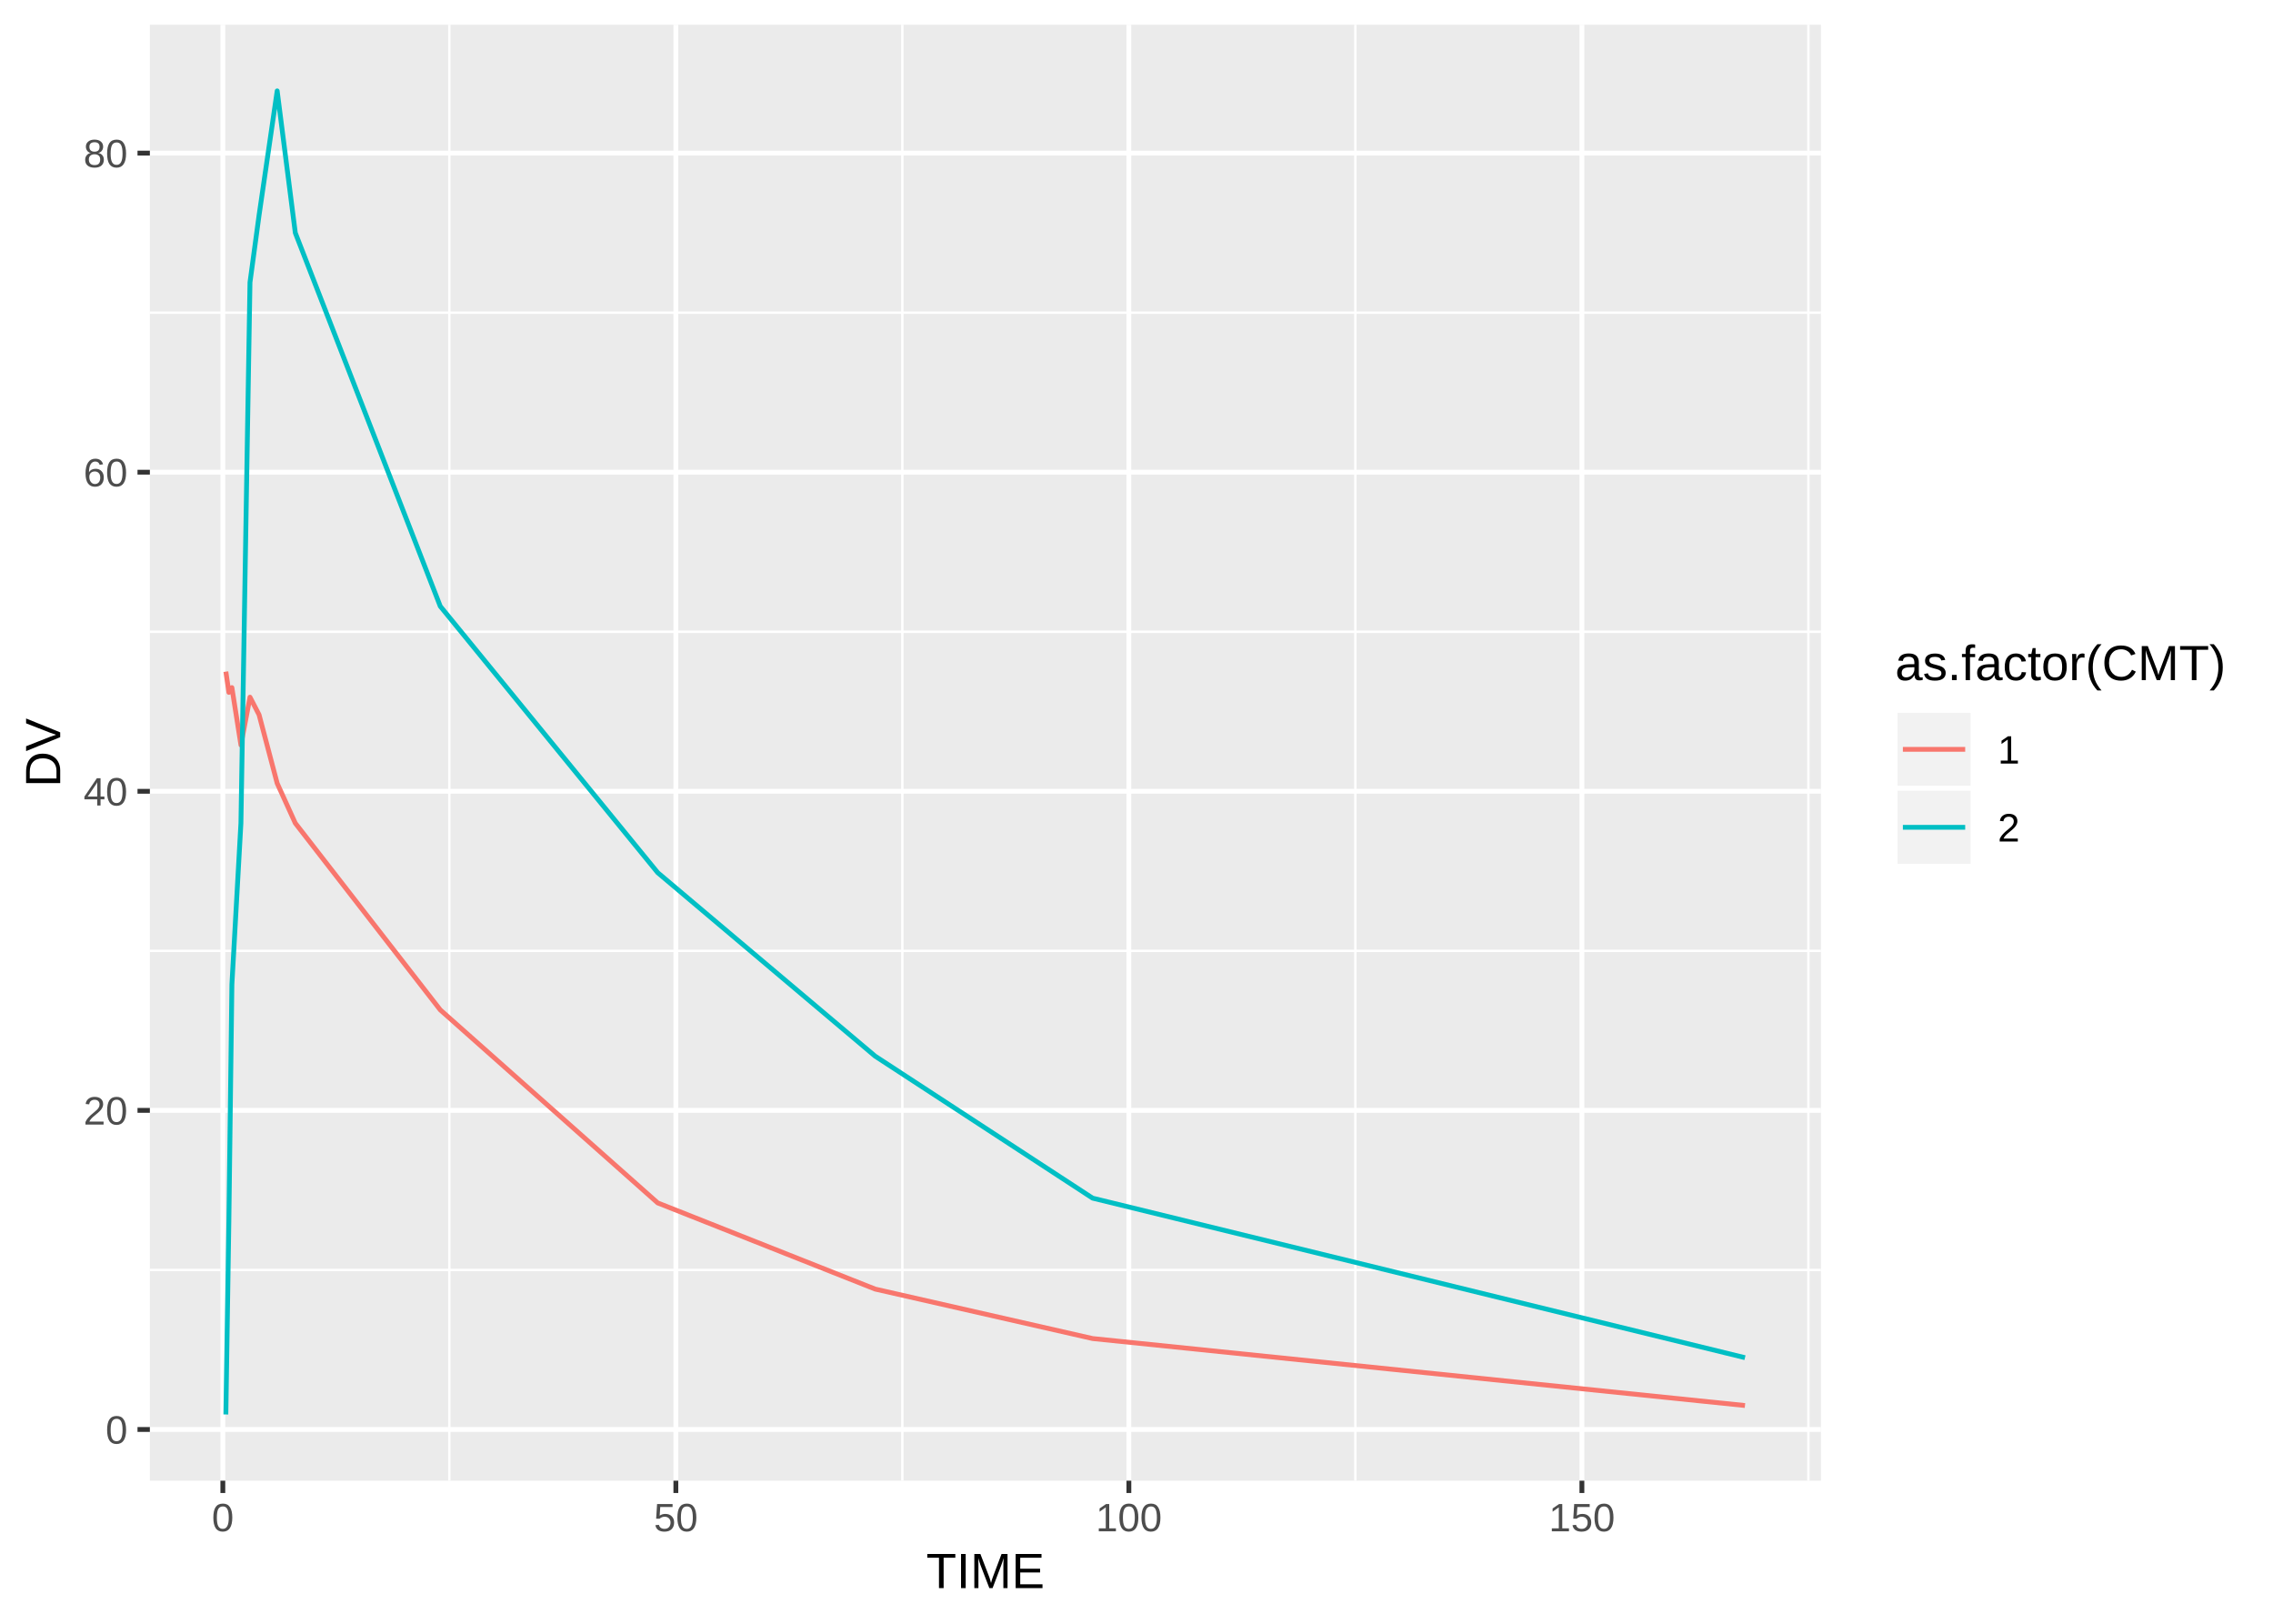
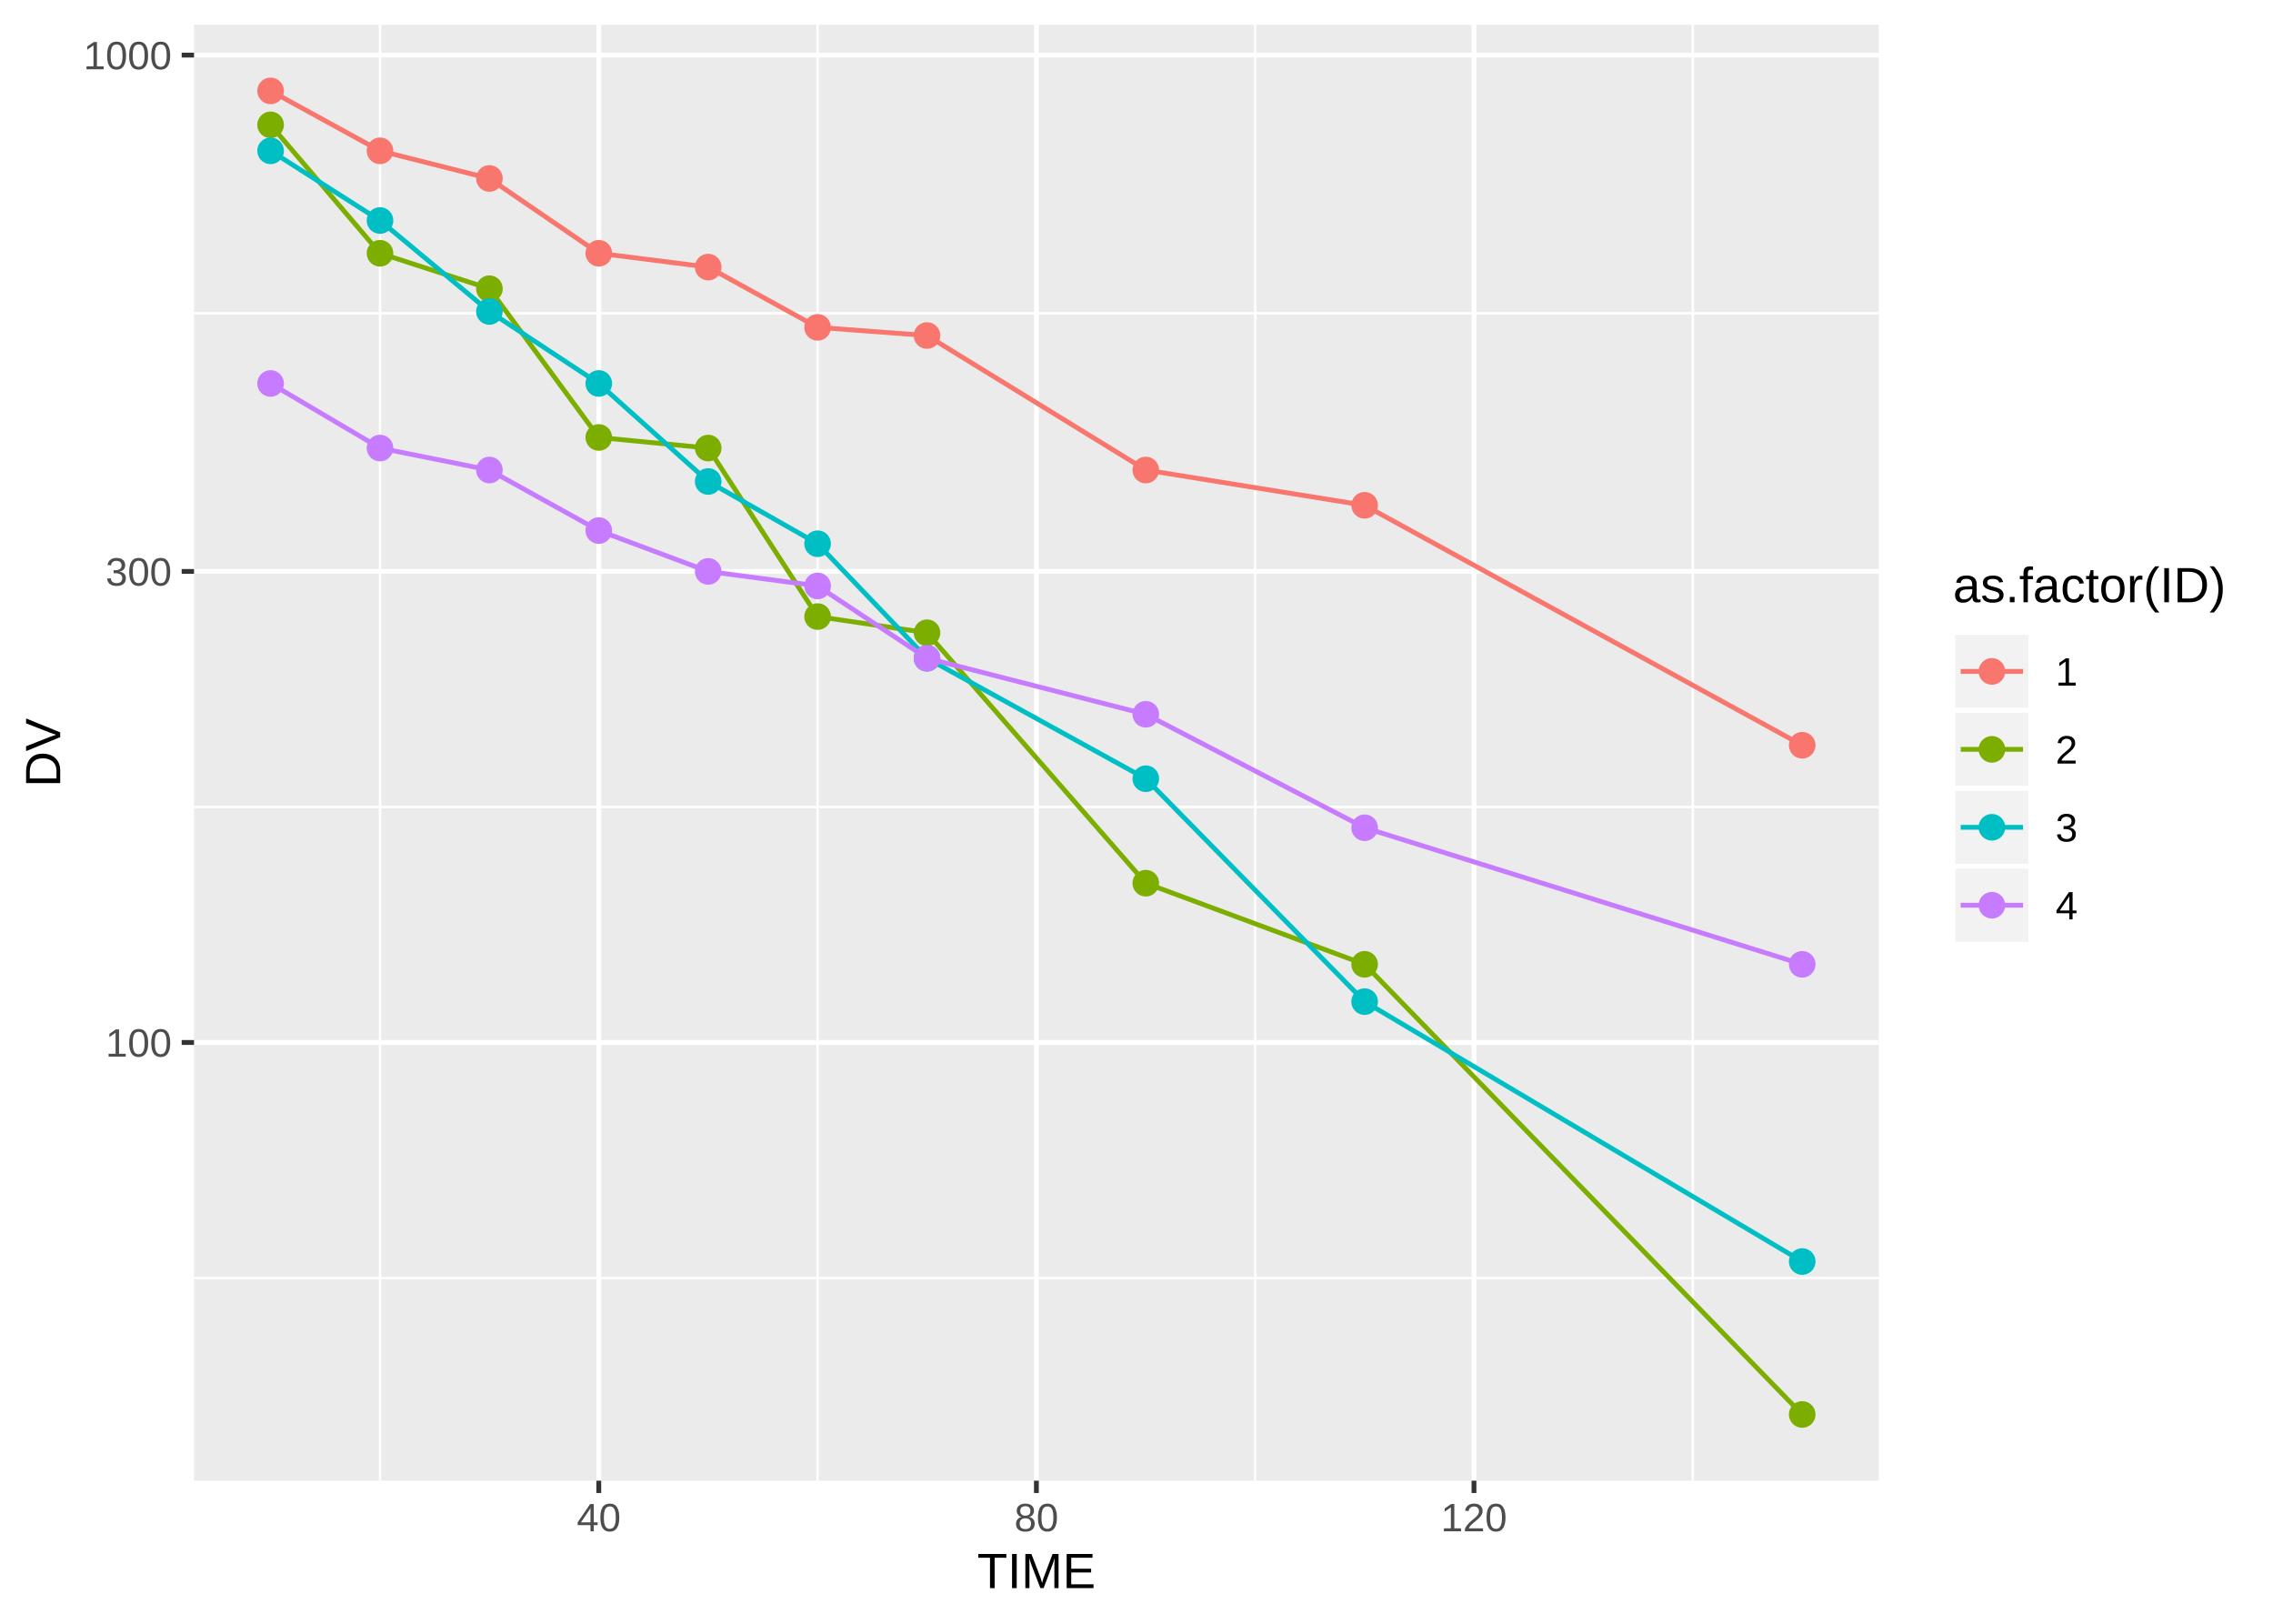
<svg xmlns="http://www.w3.org/2000/svg" viewBox="0 0 504.00 360.00">
  <defs>
    <style type="text/css">
    line, polyline, polygon, path, rect, circle {
      fill: none;
      stroke: #000000;
      stroke-linecap: round;
      stroke-linejoin: round;
      stroke-miterlimit: 10.00;
    }
  </style>
  </defs>
  <rect width="100%" height="100%" style="stroke: none; fill: #FFFFFF;" />
  <rect x="0.00" y="0.00" width="504.00" height="360.00" style="stroke-width: 1.07; stroke: #FFFFFF; fill: #FFFFFF;" />
  <defs>
-     <clipPath id="cpMzMuMjN8NDAzLjc2fDMyOC4yOHw1LjQ4">
-       <rect x="33.23" y="5.48" width="370.53" height="322.80" />
+     <clipPath id="cpNDMuMDJ8NDE2LjU5fDMyOC4yOHw1LjQ4">
+       <rect x="43.02" y="5.48" width="373.57" height="322.80" />
    </clipPath>
  </defs>
-   <rect x="33.23" y="5.48" width="370.53" height="322.80" style="stroke-width: 1.07; stroke: none; fill: #EBEBEB;" clip-path="url(#cpMzMuMjN8NDAzLjc2fDMyOC4yOHw1LjQ4)" />
-   <polyline points="33.23,281.56 403.76,281.56 " style="stroke-width: 0.53; stroke: #FFFFFF; stroke-linecap: butt;" clip-path="url(#cpMzMuMjN8NDAzLjc2fDMyOC4yOHw1LjQ4)" />
-   <polyline points="33.23,210.81 403.76,210.81 " style="stroke-width: 0.53; stroke: #FFFFFF; stroke-linecap: butt;" clip-path="url(#cpMzMuMjN8NDAzLjc2fDMyOC4yOHw1LjQ4)" />
-   <polyline points="33.23,140.07 403.76,140.07 " style="stroke-width: 0.53; stroke: #FFFFFF; stroke-linecap: butt;" clip-path="url(#cpMzMuMjN8NDAzLjc2fDMyOC4yOHw1LjQ4)" />
-   <polyline points="33.23,69.32 403.76,69.32 " style="stroke-width: 0.53; stroke: #FFFFFF; stroke-linecap: butt;" clip-path="url(#cpMzMuMjN8NDAzLjc2fDMyOC4yOHw1LjQ4)" />
-   <polyline points="99.63,328.28 99.63,5.48 " style="stroke-width: 0.53; stroke: #FFFFFF; stroke-linecap: butt;" clip-path="url(#cpMzMuMjN8NDAzLjc2fDMyOC4yOHw1LjQ4)" />
-   <polyline points="200.08,328.28 200.08,5.48 " style="stroke-width: 0.53; stroke: #FFFFFF; stroke-linecap: butt;" clip-path="url(#cpMzMuMjN8NDAzLjc2fDMyOC4yOHw1LjQ4)" />
-   <polyline points="300.53,328.28 300.53,5.48 " style="stroke-width: 0.53; stroke: #FFFFFF; stroke-linecap: butt;" clip-path="url(#cpMzMuMjN8NDAzLjc2fDMyOC4yOHw1LjQ4)" />
-   <polyline points="400.98,328.28 400.98,5.48 " style="stroke-width: 0.53; stroke: #FFFFFF; stroke-linecap: butt;" clip-path="url(#cpMzMuMjN8NDAzLjc2fDMyOC4yOHw1LjQ4)" />
-   <polyline points="33.23,316.93 403.76,316.93 " style="stroke-width: 1.07; stroke: #FFFFFF; stroke-linecap: butt;" clip-path="url(#cpMzMuMjN8NDAzLjc2fDMyOC4yOHw1LjQ4)" />
-   <polyline points="33.23,246.18 403.76,246.18 " style="stroke-width: 1.07; stroke: #FFFFFF; stroke-linecap: butt;" clip-path="url(#cpMzMuMjN8NDAzLjc2fDMyOC4yOHw1LjQ4)" />
-   <polyline points="33.23,175.44 403.76,175.44 " style="stroke-width: 1.07; stroke: #FFFFFF; stroke-linecap: butt;" clip-path="url(#cpMzMuMjN8NDAzLjc2fDMyOC4yOHw1LjQ4)" />
-   <polyline points="33.23,104.69 403.76,104.69 " style="stroke-width: 1.07; stroke: #FFFFFF; stroke-linecap: butt;" clip-path="url(#cpMzMuMjN8NDAzLjc2fDMyOC4yOHw1LjQ4)" />
-   <polyline points="33.23,33.95 403.76,33.95 " style="stroke-width: 1.07; stroke: #FFFFFF; stroke-linecap: butt;" clip-path="url(#cpMzMuMjN8NDAzLjc2fDMyOC4yOHw1LjQ4)" />
-   <polyline points="49.41,328.28 49.41,5.48 " style="stroke-width: 1.07; stroke: #FFFFFF; stroke-linecap: butt;" clip-path="url(#cpMzMuMjN8NDAzLjc2fDMyOC4yOHw1LjQ4)" />
-   <polyline points="149.86,328.28 149.86,5.48 " style="stroke-width: 1.07; stroke: #FFFFFF; stroke-linecap: butt;" clip-path="url(#cpMzMuMjN8NDAzLjc2fDMyOC4yOHw1LjQ4)" />
-   <polyline points="250.31,328.28 250.31,5.48 " style="stroke-width: 1.07; stroke: #FFFFFF; stroke-linecap: butt;" clip-path="url(#cpMzMuMjN8NDAzLjc2fDMyOC4yOHw1LjQ4)" />
-   <polyline points="350.76,328.28 350.76,5.48 " style="stroke-width: 1.07; stroke: #FFFFFF; stroke-linecap: butt;" clip-path="url(#cpMzMuMjN8NDAzLjc2fDMyOC4yOHw1LjQ4)" />
-   <polyline points="50.08,148.91 50.75,153.51 51.42,152.45 53.42,165.18 55.43,154.57 57.44,158.46 61.46,173.67 65.48,182.51 97.62,223.90 145.84,266.70 194.05,285.80 242.27,296.77 386.92,311.62 " style="stroke-width: 1.07; stroke: #F8766D; stroke-linecap: butt;" clip-path="url(#cpMzMuMjN8NDAzLjc2fDMyOC4yOHw1LjQ4)" />
-   <polyline points="50.08,313.60 50.75,270.59 51.42,218.24 53.42,182.51 55.43,62.60 57.44,47.74 61.46,20.15 65.48,51.63 97.62,134.41 145.84,193.48 194.05,234.16 242.27,265.64 386.92,301.01 " style="stroke-width: 1.07; stroke: #00BFC4; stroke-linecap: butt;" clip-path="url(#cpMzMuMjN8NDAzLjc2fDMyOC4yOHw1LjQ4)" />
+   <rect x="43.02" y="5.48" width="373.57" height="322.80" style="stroke-width: 1.07; stroke: none; fill: #EBEBEB;" clip-path="url(#cpNDMuMDJ8NDE2LjU5fDMyOC4yOHw1LjQ4)" />
+   <polyline points="43.02,283.35 416.59,283.35 " style="stroke-width: 0.53; stroke: #FFFFFF; stroke-linecap: butt;" clip-path="url(#cpNDMuMDJ8NDE2LjU5fDMyOC4yOHw1LjQ4)" />
+   <polyline points="43.02,178.91 416.59,178.91 " style="stroke-width: 0.53; stroke: #FFFFFF; stroke-linecap: butt;" clip-path="url(#cpNDMuMDJ8NDE2LjU5fDMyOC4yOHw1LjQ4)" />
+   <polyline points="43.02,69.46 416.59,69.46 " style="stroke-width: 0.53; stroke: #FFFFFF; stroke-linecap: butt;" clip-path="url(#cpNDMuMDJ8NDE2LjU5fDMyOC4yOHw1LjQ4)" />
+   <polyline points="84.26,328.28 84.26,5.48 " style="stroke-width: 0.53; stroke: #FFFFFF; stroke-linecap: butt;" clip-path="url(#cpNDMuMDJ8NDE2LjU5fDMyOC4yOHw1LjQ4)" />
+   <polyline points="181.29,328.28 181.29,5.48 " style="stroke-width: 0.53; stroke: #FFFFFF; stroke-linecap: butt;" clip-path="url(#cpNDMuMDJ8NDE2LjU5fDMyOC4yOHw1LjQ4)" />
+   <polyline points="278.32,328.28 278.32,5.48 " style="stroke-width: 0.53; stroke: #FFFFFF; stroke-linecap: butt;" clip-path="url(#cpNDMuMDJ8NDE2LjU5fDMyOC4yOHw1LjQ4)" />
+   <polyline points="375.35,328.28 375.35,5.48 " style="stroke-width: 0.53; stroke: #FFFFFF; stroke-linecap: butt;" clip-path="url(#cpNDMuMDJ8NDE2LjU5fDMyOC4yOHw1LjQ4)" />
+   <polyline points="43.02,231.13 416.59,231.13 " style="stroke-width: 1.07; stroke: #FFFFFF; stroke-linecap: butt;" clip-path="url(#cpNDMuMDJ8NDE2LjU5fDMyOC4yOHw1LjQ4)" />
+   <polyline points="43.02,126.69 416.59,126.69 " style="stroke-width: 1.07; stroke: #FFFFFF; stroke-linecap: butt;" clip-path="url(#cpNDMuMDJ8NDE2LjU5fDMyOC4yOHw1LjQ4)" />
+   <polyline points="43.02,12.22 416.59,12.22 " style="stroke-width: 1.07; stroke: #FFFFFF; stroke-linecap: butt;" clip-path="url(#cpNDMuMDJ8NDE2LjU5fDMyOC4yOHw1LjQ4)" />
+   <polyline points="132.77,328.28 132.77,5.48 " style="stroke-width: 1.07; stroke: #FFFFFF; stroke-linecap: butt;" clip-path="url(#cpNDMuMDJ8NDE2LjU5fDMyOC4yOHw1LjQ4)" />
+   <polyline points="229.80,328.28 229.80,5.48 " style="stroke-width: 1.07; stroke: #FFFFFF; stroke-linecap: butt;" clip-path="url(#cpNDMuMDJ8NDE2LjU5fDMyOC4yOHw1LjQ4)" />
+   <polyline points="326.83,328.28 326.83,5.48 " style="stroke-width: 1.07; stroke: #FFFFFF; stroke-linecap: butt;" clip-path="url(#cpNDMuMDJ8NDE2LjU5fDMyOC4yOHw1LjQ4)" />
+   <polyline points="60.00,20.15 84.26,33.44 108.52,39.57 132.77,56.15 157.03,59.22 181.29,72.58 205.55,74.39 254.06,104.21 302.58,112.03 399.61,165.23 " style="stroke-width: 1.07; stroke: #F8766D; stroke-linecap: butt;" clip-path="url(#cpNDMuMDJ8NDE2LjU5fDMyOC4yOHw1LjQ4)" />
+   <polyline points="60.00,27.68 84.26,56.15 108.52,64.01 132.77,96.99 157.03,99.34 181.29,136.70 205.55,140.29 254.06,195.81 302.58,213.80 399.61,313.60 " style="stroke-width: 1.07; stroke: #7CAE00; stroke-linecap: butt;" clip-path="url(#cpNDMuMDJ8NDE2LjU5fDMyOC4yOHw1LjQ4)" />
+   <polyline points="60.00,33.44 84.26,48.89 108.52,69.06 132.77,85.02 157.03,106.75 181.29,120.55 205.55,145.94 254.06,172.65 302.58,222.07 399.61,279.69 " style="stroke-width: 1.07; stroke: #00BFC4; stroke-linecap: butt;" clip-path="url(#cpNDMuMDJ8NDE2LjU5fDMyOC4yOHw1LjQ4)" />
+   <polyline points="60.00,85.02 84.26,99.34 108.52,104.21 132.77,117.63 157.03,126.69 181.29,129.91 205.55,145.94 254.06,158.36 302.58,183.52 399.61,213.80 " style="stroke-width: 1.07; stroke: #C77CFF; stroke-linecap: butt;" clip-path="url(#cpNDMuMDJ8NDE2LjU5fDMyOC4yOHw1LjQ4)" />
+   <circle cx="60.00" cy="20.15" r="1.95pt" style="stroke-width: 0.71; stroke: #F8766D; fill: #F8766D;" clip-path="url(#cpNDMuMDJ8NDE2LjU5fDMyOC4yOHw1LjQ4)" />
+   <circle cx="84.26" cy="33.44" r="1.95pt" style="stroke-width: 0.71; stroke: #F8766D; fill: #F8766D;" clip-path="url(#cpNDMuMDJ8NDE2LjU5fDMyOC4yOHw1LjQ4)" />
+   <circle cx="108.52" cy="39.57" r="1.95pt" style="stroke-width: 0.71; stroke: #F8766D; fill: #F8766D;" clip-path="url(#cpNDMuMDJ8NDE2LjU5fDMyOC4yOHw1LjQ4)" />
+   <circle cx="132.77" cy="56.15" r="1.95pt" style="stroke-width: 0.71; stroke: #F8766D; fill: #F8766D;" clip-path="url(#cpNDMuMDJ8NDE2LjU5fDMyOC4yOHw1LjQ4)" />
+   <circle cx="157.03" cy="59.22" r="1.95pt" style="stroke-width: 0.71; stroke: #F8766D; fill: #F8766D;" clip-path="url(#cpNDMuMDJ8NDE2LjU5fDMyOC4yOHw1LjQ4)" />
+   <circle cx="181.29" cy="72.58" r="1.95pt" style="stroke-width: 0.71; stroke: #F8766D; fill: #F8766D;" clip-path="url(#cpNDMuMDJ8NDE2LjU5fDMyOC4yOHw1LjQ4)" />
+   <circle cx="205.55" cy="74.39" r="1.95pt" style="stroke-width: 0.71; stroke: #F8766D; fill: #F8766D;" clip-path="url(#cpNDMuMDJ8NDE2LjU5fDMyOC4yOHw1LjQ4)" />
+   <circle cx="254.06" cy="104.21" r="1.95pt" style="stroke-width: 0.71; stroke: #F8766D; fill: #F8766D;" clip-path="url(#cpNDMuMDJ8NDE2LjU5fDMyOC4yOHw1LjQ4)" />
+   <circle cx="302.58" cy="112.03" r="1.95pt" style="stroke-width: 0.71; stroke: #F8766D; fill: #F8766D;" clip-path="url(#cpNDMuMDJ8NDE2LjU5fDMyOC4yOHw1LjQ4)" />
+   <circle cx="399.61" cy="165.23" r="1.95pt" style="stroke-width: 0.71; stroke: #F8766D; fill: #F8766D;" clip-path="url(#cpNDMuMDJ8NDE2LjU5fDMyOC4yOHw1LjQ4)" />
+   <circle cx="60.00" cy="27.68" r="1.95pt" style="stroke-width: 0.71; stroke: #7CAE00; fill: #7CAE00;" clip-path="url(#cpNDMuMDJ8NDE2LjU5fDMyOC4yOHw1LjQ4)" />
+   <circle cx="84.26" cy="56.15" r="1.95pt" style="stroke-width: 0.71; stroke: #7CAE00; fill: #7CAE00;" clip-path="url(#cpNDMuMDJ8NDE2LjU5fDMyOC4yOHw1LjQ4)" />
+   <circle cx="108.52" cy="64.01" r="1.95pt" style="stroke-width: 0.71; stroke: #7CAE00; fill: #7CAE00;" clip-path="url(#cpNDMuMDJ8NDE2LjU5fDMyOC4yOHw1LjQ4)" />
+   <circle cx="132.77" cy="96.99" r="1.95pt" style="stroke-width: 0.71; stroke: #7CAE00; fill: #7CAE00;" clip-path="url(#cpNDMuMDJ8NDE2LjU5fDMyOC4yOHw1LjQ4)" />
+   <circle cx="157.03" cy="99.34" r="1.95pt" style="stroke-width: 0.71; stroke: #7CAE00; fill: #7CAE00;" clip-path="url(#cpNDMuMDJ8NDE2LjU5fDMyOC4yOHw1LjQ4)" />
+   <circle cx="181.29" cy="136.70" r="1.95pt" style="stroke-width: 0.71; stroke: #7CAE00; fill: #7CAE00;" clip-path="url(#cpNDMuMDJ8NDE2LjU5fDMyOC4yOHw1LjQ4)" />
+   <circle cx="205.55" cy="140.29" r="1.95pt" style="stroke-width: 0.71; stroke: #7CAE00; fill: #7CAE00;" clip-path="url(#cpNDMuMDJ8NDE2LjU5fDMyOC4yOHw1LjQ4)" />
+   <circle cx="254.06" cy="195.81" r="1.95pt" style="stroke-width: 0.71; stroke: #7CAE00; fill: #7CAE00;" clip-path="url(#cpNDMuMDJ8NDE2LjU5fDMyOC4yOHw1LjQ4)" />
+   <circle cx="302.58" cy="213.80" r="1.95pt" style="stroke-width: 0.71; stroke: #7CAE00; fill: #7CAE00;" clip-path="url(#cpNDMuMDJ8NDE2LjU5fDMyOC4yOHw1LjQ4)" />
+   <circle cx="399.61" cy="313.60" r="1.95pt" style="stroke-width: 0.71; stroke: #7CAE00; fill: #7CAE00;" clip-path="url(#cpNDMuMDJ8NDE2LjU5fDMyOC4yOHw1LjQ4)" />
+   <circle cx="60.00" cy="33.44" r="1.95pt" style="stroke-width: 0.71; stroke: #00BFC4; fill: #00BFC4;" clip-path="url(#cpNDMuMDJ8NDE2LjU5fDMyOC4yOHw1LjQ4)" />
+   <circle cx="84.26" cy="48.89" r="1.95pt" style="stroke-width: 0.71; stroke: #00BFC4; fill: #00BFC4;" clip-path="url(#cpNDMuMDJ8NDE2LjU5fDMyOC4yOHw1LjQ4)" />
+   <circle cx="108.52" cy="69.06" r="1.95pt" style="stroke-width: 0.71; stroke: #00BFC4; fill: #00BFC4;" clip-path="url(#cpNDMuMDJ8NDE2LjU5fDMyOC4yOHw1LjQ4)" />
+   <circle cx="132.77" cy="85.02" r="1.95pt" style="stroke-width: 0.71; stroke: #00BFC4; fill: #00BFC4;" clip-path="url(#cpNDMuMDJ8NDE2LjU5fDMyOC4yOHw1LjQ4)" />
+   <circle cx="157.03" cy="106.75" r="1.95pt" style="stroke-width: 0.71; stroke: #00BFC4; fill: #00BFC4;" clip-path="url(#cpNDMuMDJ8NDE2LjU5fDMyOC4yOHw1LjQ4)" />
+   <circle cx="181.29" cy="120.55" r="1.95pt" style="stroke-width: 0.71; stroke: #00BFC4; fill: #00BFC4;" clip-path="url(#cpNDMuMDJ8NDE2LjU5fDMyOC4yOHw1LjQ4)" />
+   <circle cx="205.55" cy="145.94" r="1.95pt" style="stroke-width: 0.71; stroke: #00BFC4; fill: #00BFC4;" clip-path="url(#cpNDMuMDJ8NDE2LjU5fDMyOC4yOHw1LjQ4)" />
+   <circle cx="254.06" cy="172.65" r="1.95pt" style="stroke-width: 0.71; stroke: #00BFC4; fill: #00BFC4;" clip-path="url(#cpNDMuMDJ8NDE2LjU5fDMyOC4yOHw1LjQ4)" />
+   <circle cx="302.58" cy="222.07" r="1.95pt" style="stroke-width: 0.71; stroke: #00BFC4; fill: #00BFC4;" clip-path="url(#cpNDMuMDJ8NDE2LjU5fDMyOC4yOHw1LjQ4)" />
+   <circle cx="399.61" cy="279.69" r="1.95pt" style="stroke-width: 0.71; stroke: #00BFC4; fill: #00BFC4;" clip-path="url(#cpNDMuMDJ8NDE2LjU5fDMyOC4yOHw1LjQ4)" />
+   <circle cx="60.00" cy="85.02" r="1.95pt" style="stroke-width: 0.71; stroke: #C77CFF; fill: #C77CFF;" clip-path="url(#cpNDMuMDJ8NDE2LjU5fDMyOC4yOHw1LjQ4)" />
+   <circle cx="84.26" cy="99.34" r="1.95pt" style="stroke-width: 0.71; stroke: #C77CFF; fill: #C77CFF;" clip-path="url(#cpNDMuMDJ8NDE2LjU5fDMyOC4yOHw1LjQ4)" />
+   <circle cx="108.52" cy="104.21" r="1.95pt" style="stroke-width: 0.71; stroke: #C77CFF; fill: #C77CFF;" clip-path="url(#cpNDMuMDJ8NDE2LjU5fDMyOC4yOHw1LjQ4)" />
+   <circle cx="132.77" cy="117.63" r="1.95pt" style="stroke-width: 0.71; stroke: #C77CFF; fill: #C77CFF;" clip-path="url(#cpNDMuMDJ8NDE2LjU5fDMyOC4yOHw1LjQ4)" />
+   <circle cx="157.03" cy="126.69" r="1.95pt" style="stroke-width: 0.71; stroke: #C77CFF; fill: #C77CFF;" clip-path="url(#cpNDMuMDJ8NDE2LjU5fDMyOC4yOHw1LjQ4)" />
+   <circle cx="181.29" cy="129.91" r="1.95pt" style="stroke-width: 0.71; stroke: #C77CFF; fill: #C77CFF;" clip-path="url(#cpNDMuMDJ8NDE2LjU5fDMyOC4yOHw1LjQ4)" />
+   <circle cx="205.55" cy="145.94" r="1.95pt" style="stroke-width: 0.71; stroke: #C77CFF; fill: #C77CFF;" clip-path="url(#cpNDMuMDJ8NDE2LjU5fDMyOC4yOHw1LjQ4)" />
+   <circle cx="254.06" cy="158.36" r="1.95pt" style="stroke-width: 0.71; stroke: #C77CFF; fill: #C77CFF;" clip-path="url(#cpNDMuMDJ8NDE2LjU5fDMyOC4yOHw1LjQ4)" />
+   <circle cx="302.58" cy="183.52" r="1.95pt" style="stroke-width: 0.71; stroke: #C77CFF; fill: #C77CFF;" clip-path="url(#cpNDMuMDJ8NDE2LjU5fDMyOC4yOHw1LjQ4)" />
+   <circle cx="399.61" cy="213.80" r="1.95pt" style="stroke-width: 0.71; stroke: #C77CFF; fill: #C77CFF;" clip-path="url(#cpNDMuMDJ8NDE2LjU5fDMyOC4yOHw1LjQ4)" />
  <defs>
    <clipPath id="cpMC4wMHw1MDQuMDB8MzYwLjAwfDAuMDA=">
      <rect x="0.00" y="0.00" width="504.00" height="360.00" />
    </clipPath>
  </defs>
  <g clip-path="url(#cpMC4wMHw1MDQuMDB8MzYwLjAwfDAuMDA=)">
-     <text x="23.41" y="320.08" style="font-size: 8.80px; fill: #4D4D4D; font-family: Arial;" textLength="4.89px" lengthAdjust="spacingAndGlyphs">0</text>
+     <text x="23.41" y="234.28" style="font-size: 8.80px; fill: #4D4D4D; font-family: Arial;" textLength="14.68px" lengthAdjust="spacingAndGlyphs">100</text>
  </g>
  <g clip-path="url(#cpMC4wMHw1MDQuMDB8MzYwLjAwfDAuMDA=)">
-     <text x="18.51" y="249.33" style="font-size: 8.80px; fill: #4D4D4D; font-family: Arial;" textLength="9.79px" lengthAdjust="spacingAndGlyphs">20</text>
+     <text x="23.41" y="129.84" style="font-size: 8.80px; fill: #4D4D4D; font-family: Arial;" textLength="14.68px" lengthAdjust="spacingAndGlyphs">300</text>
  </g>
  <g clip-path="url(#cpMC4wMHw1MDQuMDB8MzYwLjAwfDAuMDA=)">
-     <text x="18.51" y="178.59" style="font-size: 8.80px; fill: #4D4D4D; font-family: Arial;" textLength="9.79px" lengthAdjust="spacingAndGlyphs">40</text>
+     <text x="18.51" y="15.37" style="font-size: 8.80px; fill: #4D4D4D; font-family: Arial;" textLength="19.58px" lengthAdjust="spacingAndGlyphs">1000</text>
+   </g>
+   <polyline points="40.28,231.13 43.02,231.13 " style="stroke-width: 1.07; stroke: #333333; stroke-linecap: butt;" clip-path="url(#cpMC4wMHw1MDQuMDB8MzYwLjAwfDAuMDA=)" />
+   <polyline points="40.28,126.69 43.02,126.69 " style="stroke-width: 1.07; stroke: #333333; stroke-linecap: butt;" clip-path="url(#cpMC4wMHw1MDQuMDB8MzYwLjAwfDAuMDA=)" />
+   <polyline points="40.28,12.22 43.02,12.22 " style="stroke-width: 1.07; stroke: #333333; stroke-linecap: butt;" clip-path="url(#cpMC4wMHw1MDQuMDB8MzYwLjAwfDAuMDA=)" />
+   <polyline points="132.77,331.02 132.77,328.28 " style="stroke-width: 1.07; stroke: #333333; stroke-linecap: butt;" clip-path="url(#cpMC4wMHw1MDQuMDB8MzYwLjAwfDAuMDA=)" />
+   <polyline points="229.80,331.02 229.80,328.28 " style="stroke-width: 1.07; stroke: #333333; stroke-linecap: butt;" clip-path="url(#cpMC4wMHw1MDQuMDB8MzYwLjAwfDAuMDA=)" />
+   <polyline points="326.83,331.02 326.83,328.28 " style="stroke-width: 1.07; stroke: #333333; stroke-linecap: butt;" clip-path="url(#cpMC4wMHw1MDQuMDB8MzYwLjAwfDAuMDA=)" />
+   <g clip-path="url(#cpMC4wMHw1MDQuMDB8MzYwLjAwfDAuMDA=)">
+     <text x="127.88" y="339.51" style="font-size: 8.80px; fill: #4D4D4D; font-family: Arial;" textLength="9.79px" lengthAdjust="spacingAndGlyphs">40</text>
  </g>
  <g clip-path="url(#cpMC4wMHw1MDQuMDB8MzYwLjAwfDAuMDA=)">
-     <text x="18.51" y="107.84" style="font-size: 8.80px; fill: #4D4D4D; font-family: Arial;" textLength="9.79px" lengthAdjust="spacingAndGlyphs">60</text>
+     <text x="224.91" y="339.51" style="font-size: 8.80px; fill: #4D4D4D; font-family: Arial;" textLength="9.79px" lengthAdjust="spacingAndGlyphs">80</text>
  </g>
  <g clip-path="url(#cpMC4wMHw1MDQuMDB8MzYwLjAwfDAuMDA=)">
-     <text x="18.51" y="37.10" style="font-size: 8.80px; fill: #4D4D4D; font-family: Arial;" textLength="9.79px" lengthAdjust="spacingAndGlyphs">80</text>
-   </g>
-   <polyline points="30.49,316.93 33.23,316.93 " style="stroke-width: 1.07; stroke: #333333; stroke-linecap: butt;" clip-path="url(#cpMC4wMHw1MDQuMDB8MzYwLjAwfDAuMDA=)" />
-   <polyline points="30.49,246.18 33.23,246.18 " style="stroke-width: 1.07; stroke: #333333; stroke-linecap: butt;" clip-path="url(#cpMC4wMHw1MDQuMDB8MzYwLjAwfDAuMDA=)" />
-   <polyline points="30.49,175.44 33.23,175.44 " style="stroke-width: 1.07; stroke: #333333; stroke-linecap: butt;" clip-path="url(#cpMC4wMHw1MDQuMDB8MzYwLjAwfDAuMDA=)" />
-   <polyline points="30.49,104.69 33.23,104.69 " style="stroke-width: 1.07; stroke: #333333; stroke-linecap: butt;" clip-path="url(#cpMC4wMHw1MDQuMDB8MzYwLjAwfDAuMDA=)" />
-   <polyline points="30.49,33.95 33.23,33.95 " style="stroke-width: 1.07; stroke: #333333; stroke-linecap: butt;" clip-path="url(#cpMC4wMHw1MDQuMDB8MzYwLjAwfDAuMDA=)" />
-   <polyline points="49.41,331.02 49.41,328.28 " style="stroke-width: 1.07; stroke: #333333; stroke-linecap: butt;" clip-path="url(#cpMC4wMHw1MDQuMDB8MzYwLjAwfDAuMDA=)" />
-   <polyline points="149.86,331.02 149.86,328.28 " style="stroke-width: 1.07; stroke: #333333; stroke-linecap: butt;" clip-path="url(#cpMC4wMHw1MDQuMDB8MzYwLjAwfDAuMDA=)" />
-   <polyline points="250.31,331.02 250.31,328.28 " style="stroke-width: 1.07; stroke: #333333; stroke-linecap: butt;" clip-path="url(#cpMC4wMHw1MDQuMDB8MzYwLjAwfDAuMDA=)" />
-   <polyline points="350.76,331.02 350.76,328.28 " style="stroke-width: 1.07; stroke: #333333; stroke-linecap: butt;" clip-path="url(#cpMC4wMHw1MDQuMDB8MzYwLjAwfDAuMDA=)" />
-   <g clip-path="url(#cpMC4wMHw1MDQuMDB8MzYwLjAwfDAuMDA=)">
-     <text x="46.96" y="339.51" style="font-size: 8.80px; fill: #4D4D4D; font-family: Arial;" textLength="4.89px" lengthAdjust="spacingAndGlyphs">0</text>
+     <text x="319.49" y="339.51" style="font-size: 8.80px; fill: #4D4D4D; font-family: Arial;" textLength="14.68px" lengthAdjust="spacingAndGlyphs">120</text>
  </g>
  <g clip-path="url(#cpMC4wMHw1MDQuMDB8MzYwLjAwfDAuMDA=)">
-     <text x="144.96" y="339.51" style="font-size: 8.80px; fill: #4D4D4D; font-family: Arial;" textLength="9.79px" lengthAdjust="spacingAndGlyphs">50</text>
-   </g>
-   <g clip-path="url(#cpMC4wMHw1MDQuMDB8MzYwLjAwfDAuMDA=)">
-     <text x="242.97" y="339.51" style="font-size: 8.80px; fill: #4D4D4D; font-family: Arial;" textLength="14.68px" lengthAdjust="spacingAndGlyphs">100</text>
-   </g>
-   <g clip-path="url(#cpMC4wMHw1MDQuMDB8MzYwLjAwfDAuMDA=)">
-     <text x="343.42" y="339.51" style="font-size: 8.80px; fill: #4D4D4D; font-family: Arial;" textLength="14.68px" lengthAdjust="spacingAndGlyphs">150</text>
-   </g>
-   <g clip-path="url(#cpMC4wMHw1MDQuMDB8MzYwLjAwfDAuMDA=)">
-     <text x="205.36" y="352.10" style="font-size: 11.00px; font-family: Arial;" textLength="26.28px" lengthAdjust="spacingAndGlyphs">TIME</text>
+     <text x="216.67" y="352.10" style="font-size: 11.00px; font-family: Arial;" textLength="26.28px" lengthAdjust="spacingAndGlyphs">TIME</text>
  </g>
  <g clip-path="url(#cpMC4wMHw1MDQuMDB8MzYwLjAwfDAuMDA=)">
    <text transform="translate(13.35,174.52) rotate(-90)" style="font-size: 11.00px; font-family: Arial;" textLength="15.28px" lengthAdjust="spacingAndGlyphs">DV</text>
  </g>
-   <rect x="414.72" y="136.22" width="83.80" height="61.32" style="stroke-width: 1.07; stroke: none; fill: #FFFFFF;" clip-path="url(#cpMC4wMHw1MDQuMDB8MzYwLjAwfDAuMDA=)" />
+   <rect x="427.55" y="118.94" width="70.97" height="95.88" style="stroke-width: 1.07; stroke: none; fill: #FFFFFF;" clip-path="url(#cpMC4wMHw1MDQuMDB8MzYwLjAwfDAuMDA=)" />
  <g clip-path="url(#cpMC4wMHw1MDQuMDB8MzYwLjAwfDAuMDA=)">
-     <text x="420.20" y="150.80" style="font-size: 11.00px; font-family: Arial;" textLength="73.34px" lengthAdjust="spacingAndGlyphs">as.factor(CMT)</text>
+     <text x="433.03" y="133.52" style="font-size: 11.00px; font-family: Arial;" textLength="60.51px" lengthAdjust="spacingAndGlyphs">as.factor(ID)</text>
  </g>
-   <rect x="420.20" y="157.50" width="17.28" height="17.28" style="stroke-width: 1.07; stroke: #FFFFFF; fill: #F2F2F2;" clip-path="url(#cpMC4wMHw1MDQuMDB8MzYwLjAwfDAuMDA=)" />
-   <line x1="421.93" y1="166.14" x2="435.75" y2="166.14" style="stroke-width: 1.07; stroke: #F8766D; stroke-linecap: butt;" clip-path="url(#cpMC4wMHw1MDQuMDB8MzYwLjAwfDAuMDA=)" />
-   <rect x="420.20" y="174.78" width="17.28" height="17.28" style="stroke-width: 1.07; stroke: #FFFFFF; fill: #F2F2F2;" clip-path="url(#cpMC4wMHw1MDQuMDB8MzYwLjAwfDAuMDA=)" />
-   <line x1="421.93" y1="183.42" x2="435.75" y2="183.42" style="stroke-width: 1.07; stroke: #00BFC4; stroke-linecap: butt;" clip-path="url(#cpMC4wMHw1MDQuMDB8MzYwLjAwfDAuMDA=)" />
+   <rect x="433.03" y="140.22" width="17.28" height="17.28" style="stroke-width: 1.07; stroke: #FFFFFF; fill: #F2F2F2;" clip-path="url(#cpMC4wMHw1MDQuMDB8MzYwLjAwfDAuMDA=)" />
+   <line x1="434.75" y1="148.86" x2="448.58" y2="148.86" style="stroke-width: 1.07; stroke: #F8766D; stroke-linecap: butt;" clip-path="url(#cpMC4wMHw1MDQuMDB8MzYwLjAwfDAuMDA=)" />
+   <circle cx="441.67" cy="148.86" r="1.95pt" style="stroke-width: 0.71; stroke: #F8766D; fill: #F8766D;" clip-path="url(#cpMC4wMHw1MDQuMDB8MzYwLjAwfDAuMDA=)" />
+   <rect x="433.03" y="157.50" width="17.28" height="17.28" style="stroke-width: 1.07; stroke: #FFFFFF; fill: #F2F2F2;" clip-path="url(#cpMC4wMHw1MDQuMDB8MzYwLjAwfDAuMDA=)" />
+   <line x1="434.75" y1="166.14" x2="448.58" y2="166.14" style="stroke-width: 1.07; stroke: #7CAE00; stroke-linecap: butt;" clip-path="url(#cpMC4wMHw1MDQuMDB8MzYwLjAwfDAuMDA=)" />
+   <circle cx="441.67" cy="166.14" r="1.95pt" style="stroke-width: 0.71; stroke: #7CAE00; fill: #7CAE00;" clip-path="url(#cpMC4wMHw1MDQuMDB8MzYwLjAwfDAuMDA=)" />
+   <rect x="433.03" y="174.78" width="17.28" height="17.28" style="stroke-width: 1.07; stroke: #FFFFFF; fill: #F2F2F2;" clip-path="url(#cpMC4wMHw1MDQuMDB8MzYwLjAwfDAuMDA=)" />
+   <line x1="434.75" y1="183.42" x2="448.58" y2="183.42" style="stroke-width: 1.07; stroke: #00BFC4; stroke-linecap: butt;" clip-path="url(#cpMC4wMHw1MDQuMDB8MzYwLjAwfDAuMDA=)" />
+   <circle cx="441.67" cy="183.42" r="1.95pt" style="stroke-width: 0.71; stroke: #00BFC4; fill: #00BFC4;" clip-path="url(#cpMC4wMHw1MDQuMDB8MzYwLjAwfDAuMDA=)" />
+   <rect x="433.03" y="192.06" width="17.28" height="17.28" style="stroke-width: 1.07; stroke: #FFFFFF; fill: #F2F2F2;" clip-path="url(#cpMC4wMHw1MDQuMDB8MzYwLjAwfDAuMDA=)" />
+   <line x1="434.75" y1="200.70" x2="448.58" y2="200.70" style="stroke-width: 1.07; stroke: #C77CFF; stroke-linecap: butt;" clip-path="url(#cpMC4wMHw1MDQuMDB8MzYwLjAwfDAuMDA=)" />
+   <circle cx="441.67" cy="200.70" r="1.95pt" style="stroke-width: 0.71; stroke: #C77CFF; fill: #C77CFF;" clip-path="url(#cpMC4wMHw1MDQuMDB8MzYwLjAwfDAuMDA=)" />
  <g clip-path="url(#cpMC4wMHw1MDQuMDB8MzYwLjAwfDAuMDA=)">
-     <text x="442.96" y="169.29" style="font-size: 8.80px; font-family: Arial;" textLength="4.89px" lengthAdjust="spacingAndGlyphs">1</text>
+     <text x="455.78" y="152.01" style="font-size: 8.80px; font-family: Arial;" textLength="4.89px" lengthAdjust="spacingAndGlyphs">1</text>
  </g>
  <g clip-path="url(#cpMC4wMHw1MDQuMDB8MzYwLjAwfDAuMDA=)">
-     <text x="442.96" y="186.57" style="font-size: 8.80px; font-family: Arial;" textLength="4.89px" lengthAdjust="spacingAndGlyphs">2</text>
+     <text x="455.78" y="169.29" style="font-size: 8.80px; font-family: Arial;" textLength="4.89px" lengthAdjust="spacingAndGlyphs">2</text>
+   </g>
+   <g clip-path="url(#cpMC4wMHw1MDQuMDB8MzYwLjAwfDAuMDA=)">
+     <text x="455.78" y="186.57" style="font-size: 8.80px; font-family: Arial;" textLength="4.89px" lengthAdjust="spacingAndGlyphs">3</text>
+   </g>
+   <g clip-path="url(#cpMC4wMHw1MDQuMDB8MzYwLjAwfDAuMDA=)">
+     <text x="455.78" y="203.85" style="font-size: 8.80px; font-family: Arial;" textLength="4.89px" lengthAdjust="spacingAndGlyphs">4</text>
  </g>
</svg>
